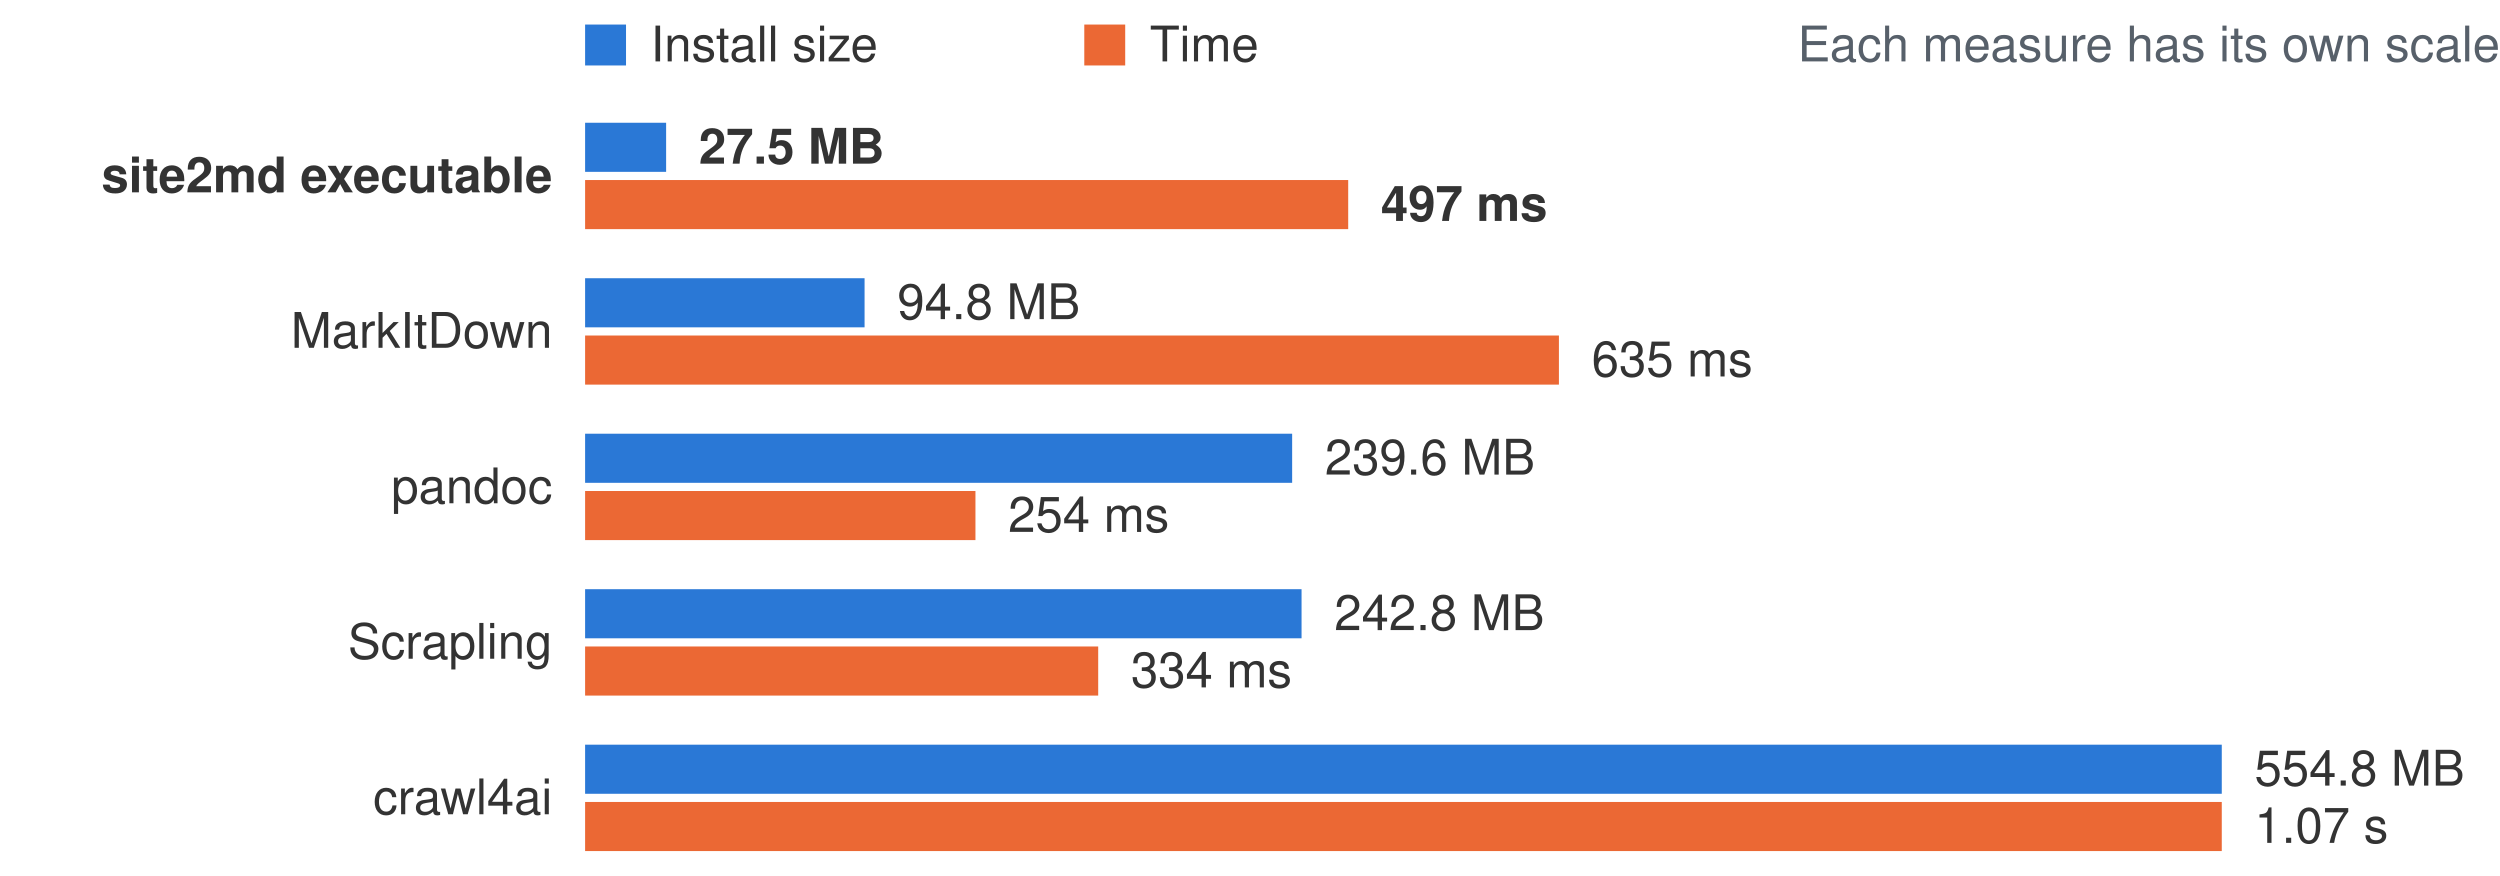
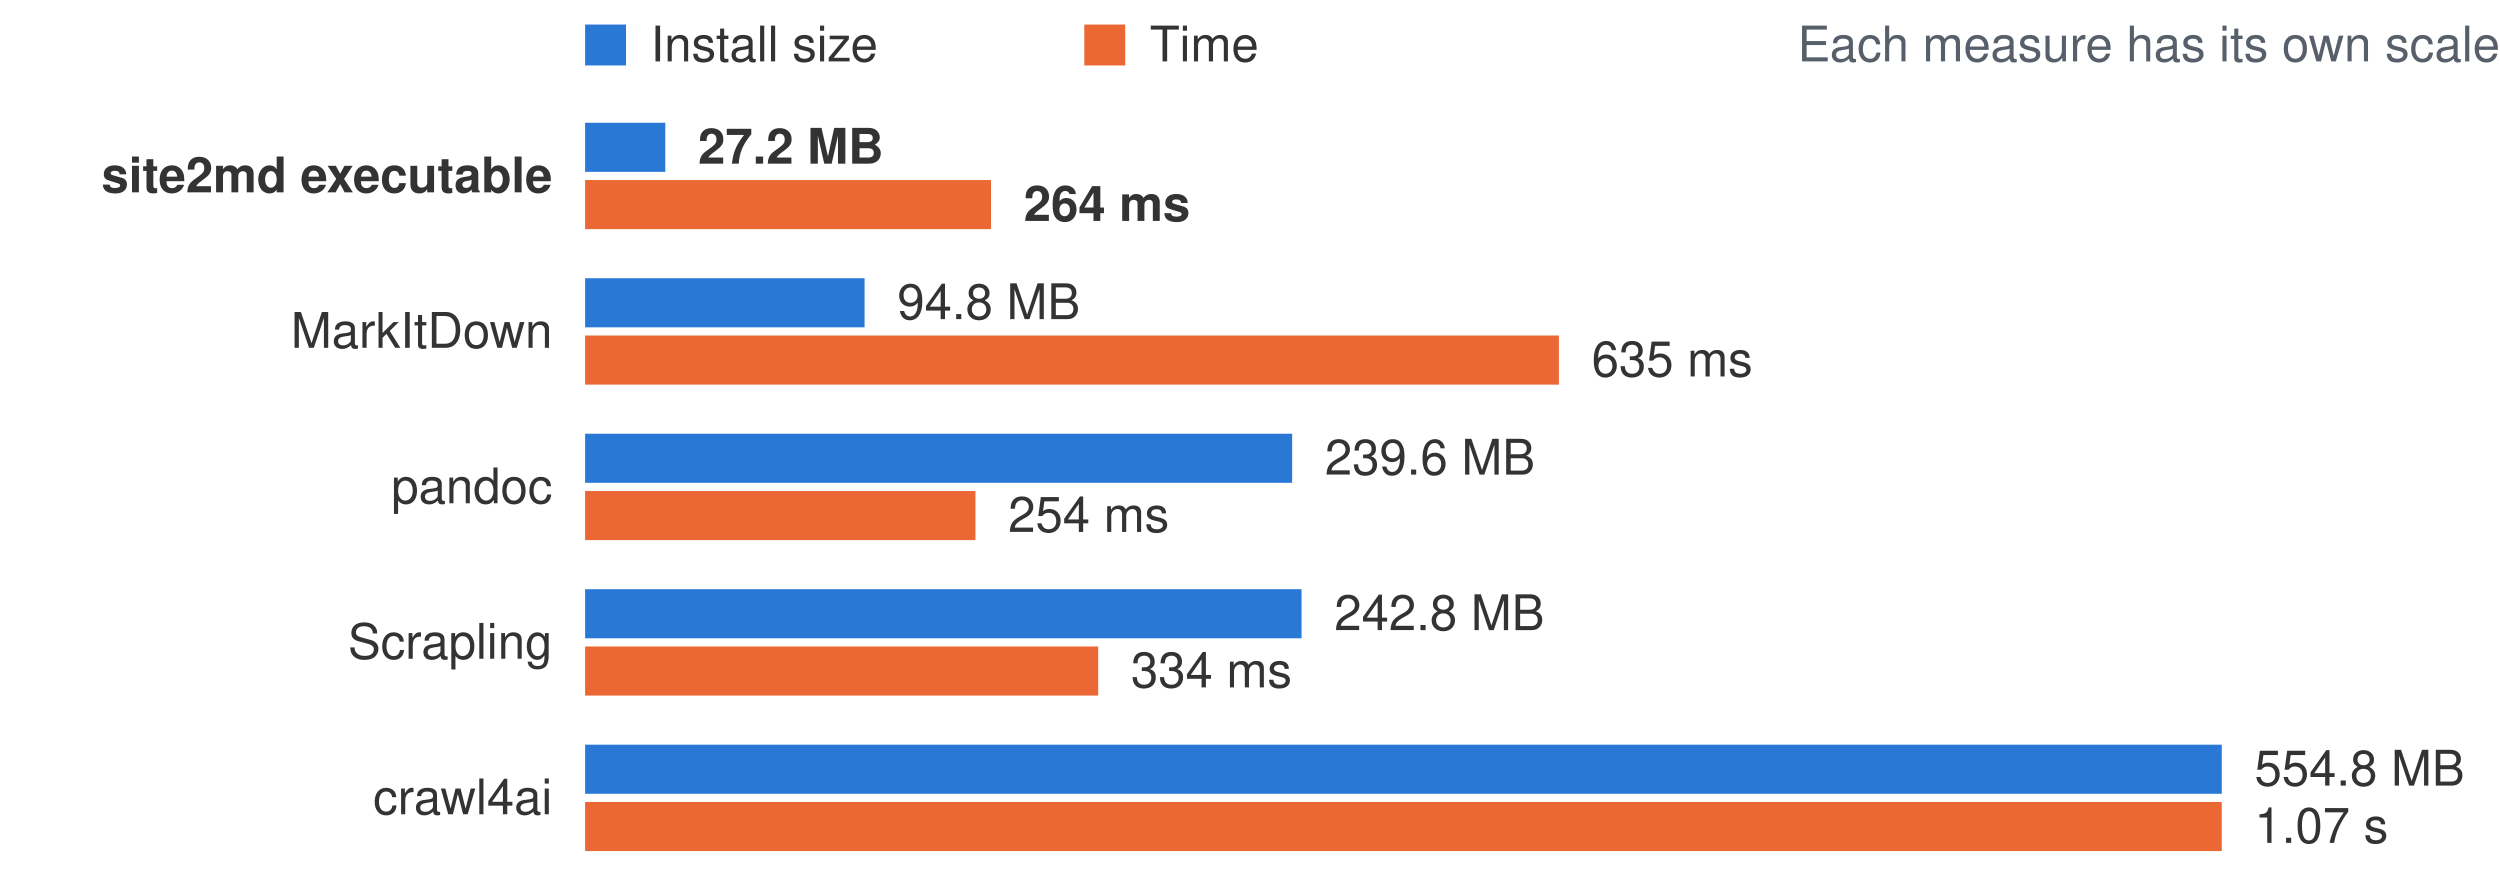
<svg xmlns="http://www.w3.org/2000/svg" width="611" height="214" viewBox="0 0 611 214" role="img" font-family="-apple-system, BlinkMacSystemFont, 'Segoe UI', Helvetica, Arial, sans-serif" font-size="12" fill="#333333">
  <g class="legend">
    <rect x="143" y="6" width="10" height="10" fill="#2A78D6" />
    <text x="159" y="15">Install size</text>
    <rect x="265" y="6" width="10" height="10" fill="#EB6834" />
    <text x="281" y="15">Time</text>
  </g>
  <text x="611" y="15" text-anchor="end" fill="#57606A">Each measure has its own scale</text>
  <g class="row">
    <text x="135" y="47" text-anchor="end" font-weight="bold">site2md executable</text>
-     <rect x="143" y="30" width="19.8" height="12" fill="#2A78D6" />
-     <text x="170.8" y="40" font-weight="bold">27.5 MB</text>
-     <rect x="143" y="44" width="186.5" height="12" fill="#EB6834" />
-     <text x="337.5" y="54" font-weight="bold">497 ms</text>
+     <rect x="143" y="30" width="19.6" height="12" fill="#2A78D6" />
+     <text x="170.6" y="40" font-weight="bold">27.2 MB</text>
+     <rect x="143" y="44" width="99.2" height="12" fill="#EB6834" />
+     <text x="250.2" y="54" font-weight="bold">264 ms</text>
  </g>
  <g class="row">
    <text x="135" y="85" text-anchor="end">MarkItDown</text>
    <rect x="143" y="68" width="68.3" height="12" fill="#2A78D6" />
    <text x="219.3" y="78">94.8 MB</text>
    <rect x="143" y="82" width="238.0" height="12" fill="#EB6834" />
    <text x="389.0" y="92">635 ms</text>
  </g>
  <g class="row">
    <text x="135" y="123" text-anchor="end">pandoc</text>
    <rect x="143" y="106" width="172.8" height="12" fill="#2A78D6" />
    <text x="323.8" y="116">239.6 MB</text>
    <rect x="143" y="120" width="95.4" height="12" fill="#EB6834" />
    <text x="246.4" y="130">254 ms</text>
  </g>
  <g class="row">
    <text x="135" y="161" text-anchor="end">Scrapling</text>
    <rect x="143" y="144" width="175.1" height="12" fill="#2A78D6" />
    <text x="326.1" y="154">242.8 MB</text>
    <rect x="143" y="158" width="125.4" height="12" fill="#EB6834" />
    <text x="276.4" y="168">334 ms</text>
  </g>
  <g class="row">
    <text x="135" y="199" text-anchor="end">crawl4ai</text>
    <rect x="143" y="182" width="400.0" height="12" fill="#2A78D6" />
    <text x="551.0" y="192">554.8 MB</text>
    <rect x="143" y="196" width="400.0" height="12" fill="#EB6834" />
    <text x="551.0" y="206">1.07 s</text>
  </g>
</svg>
